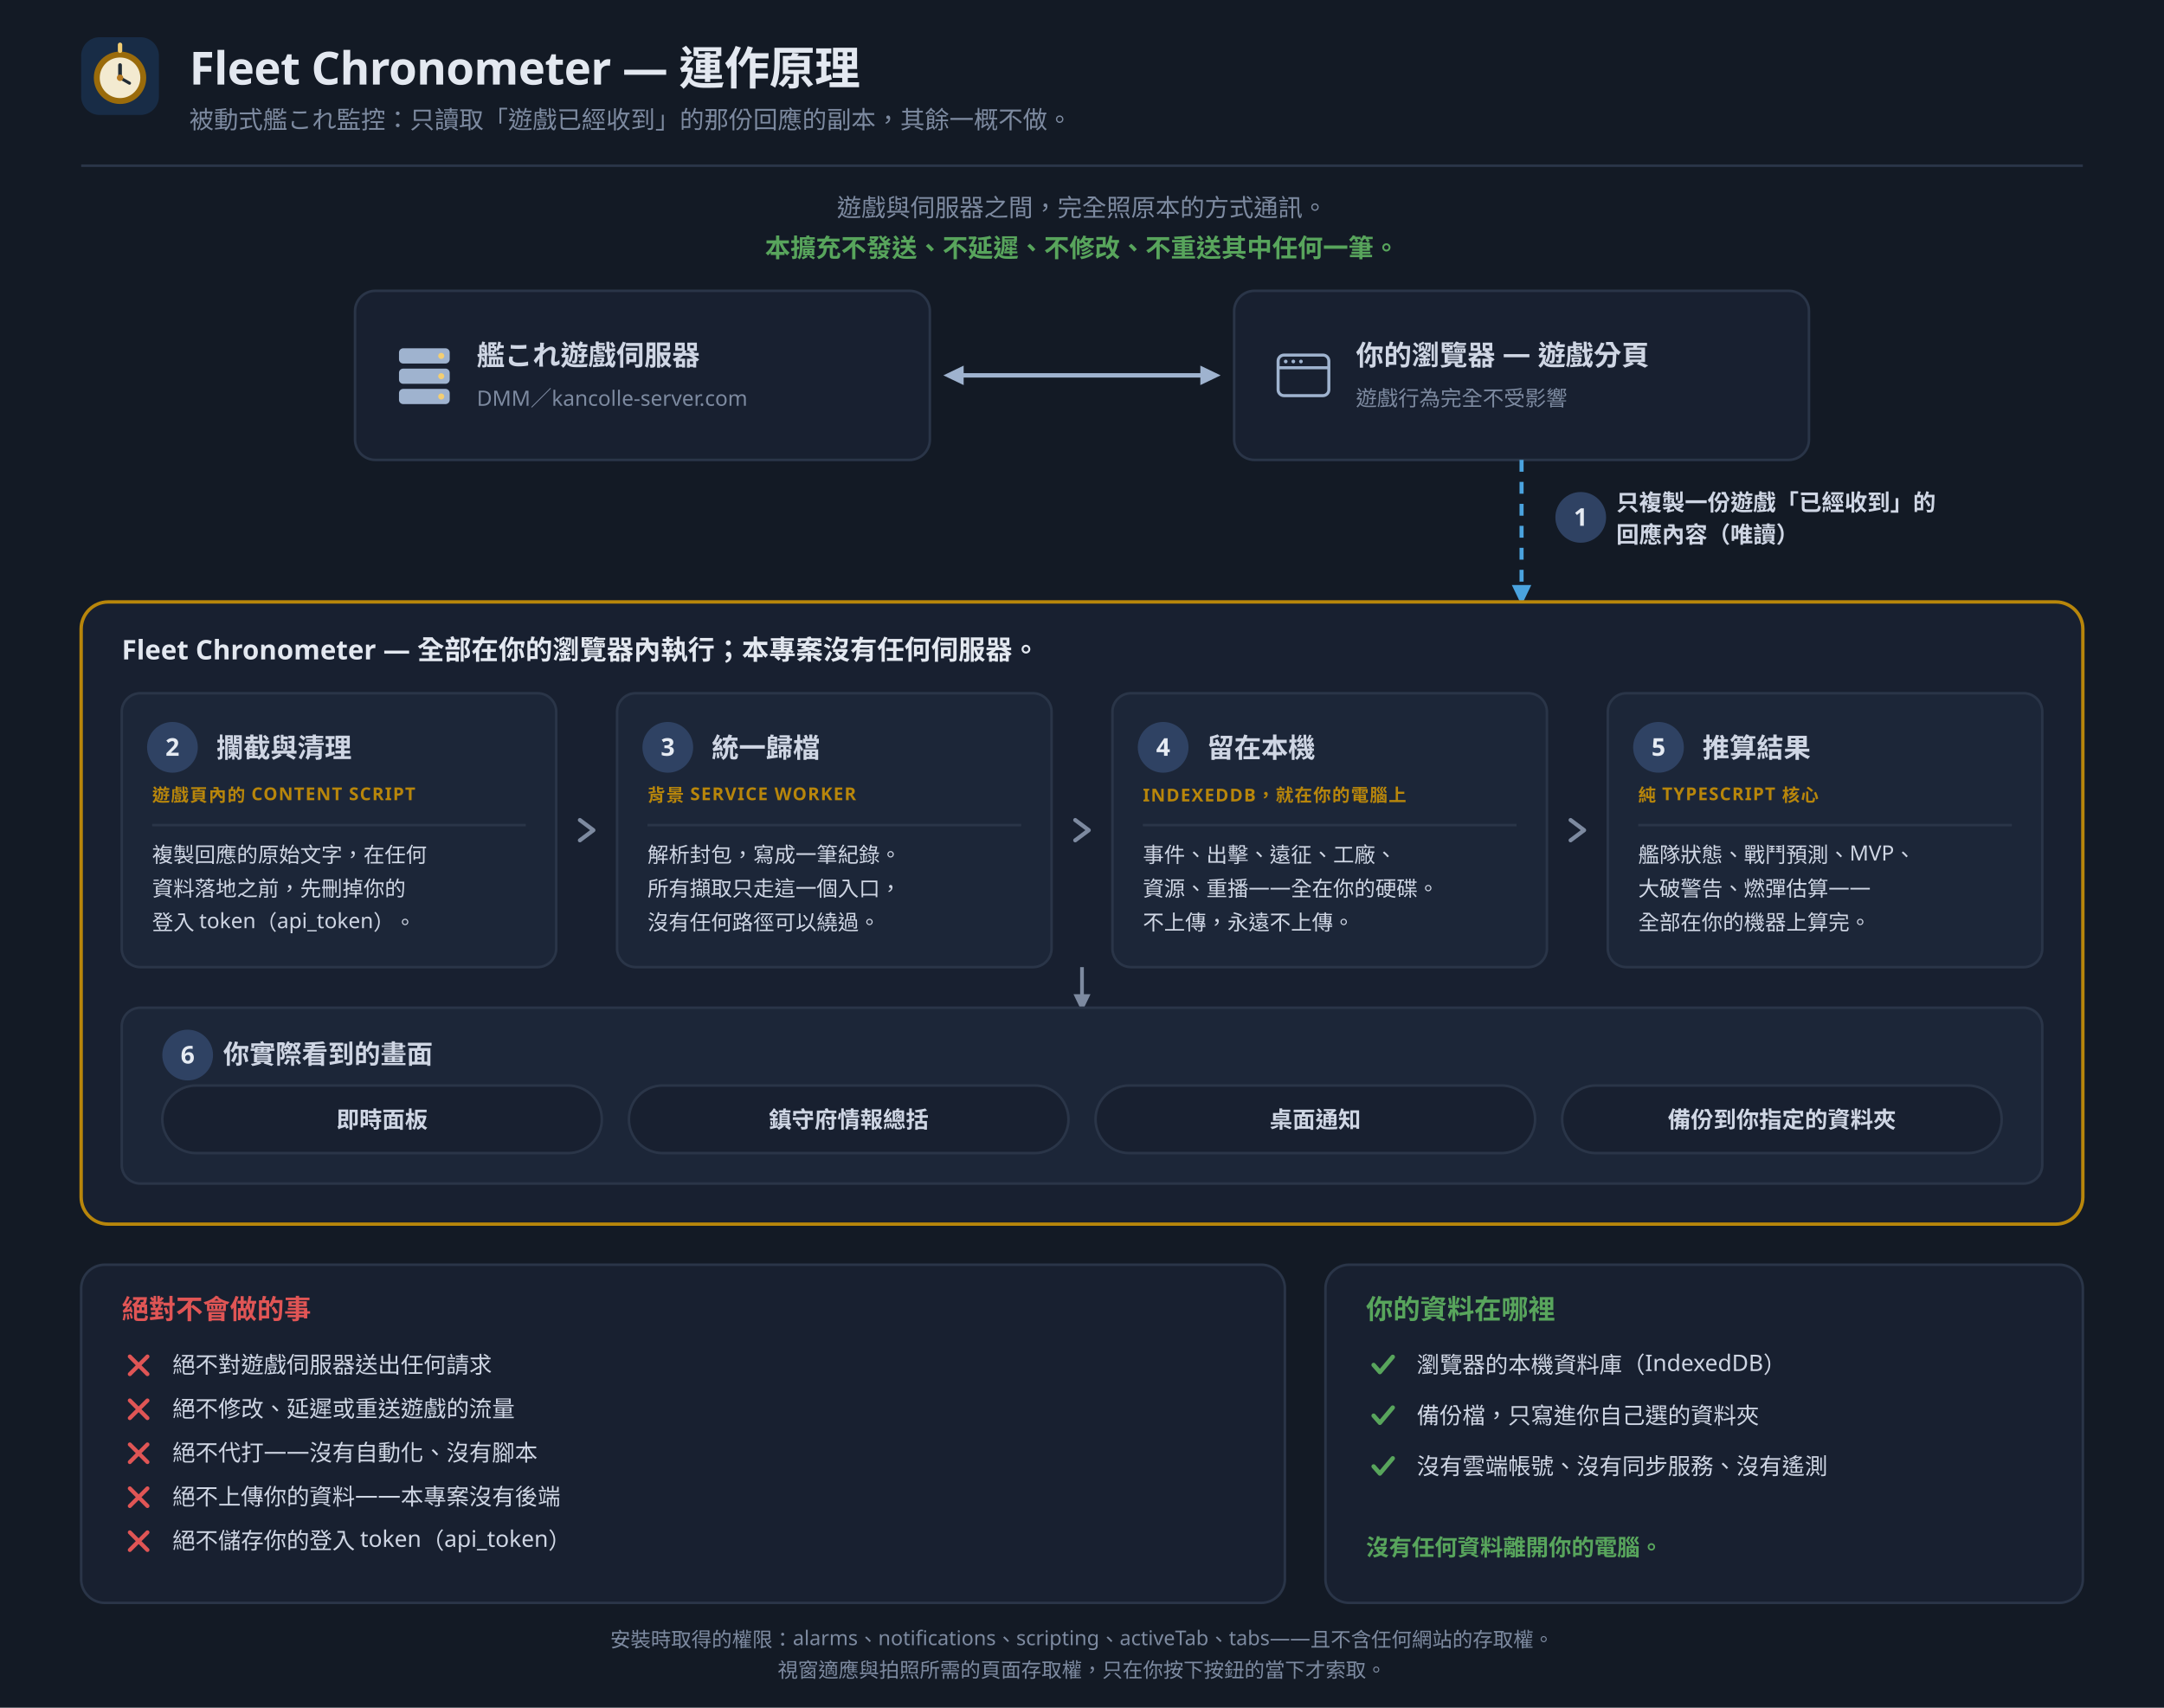
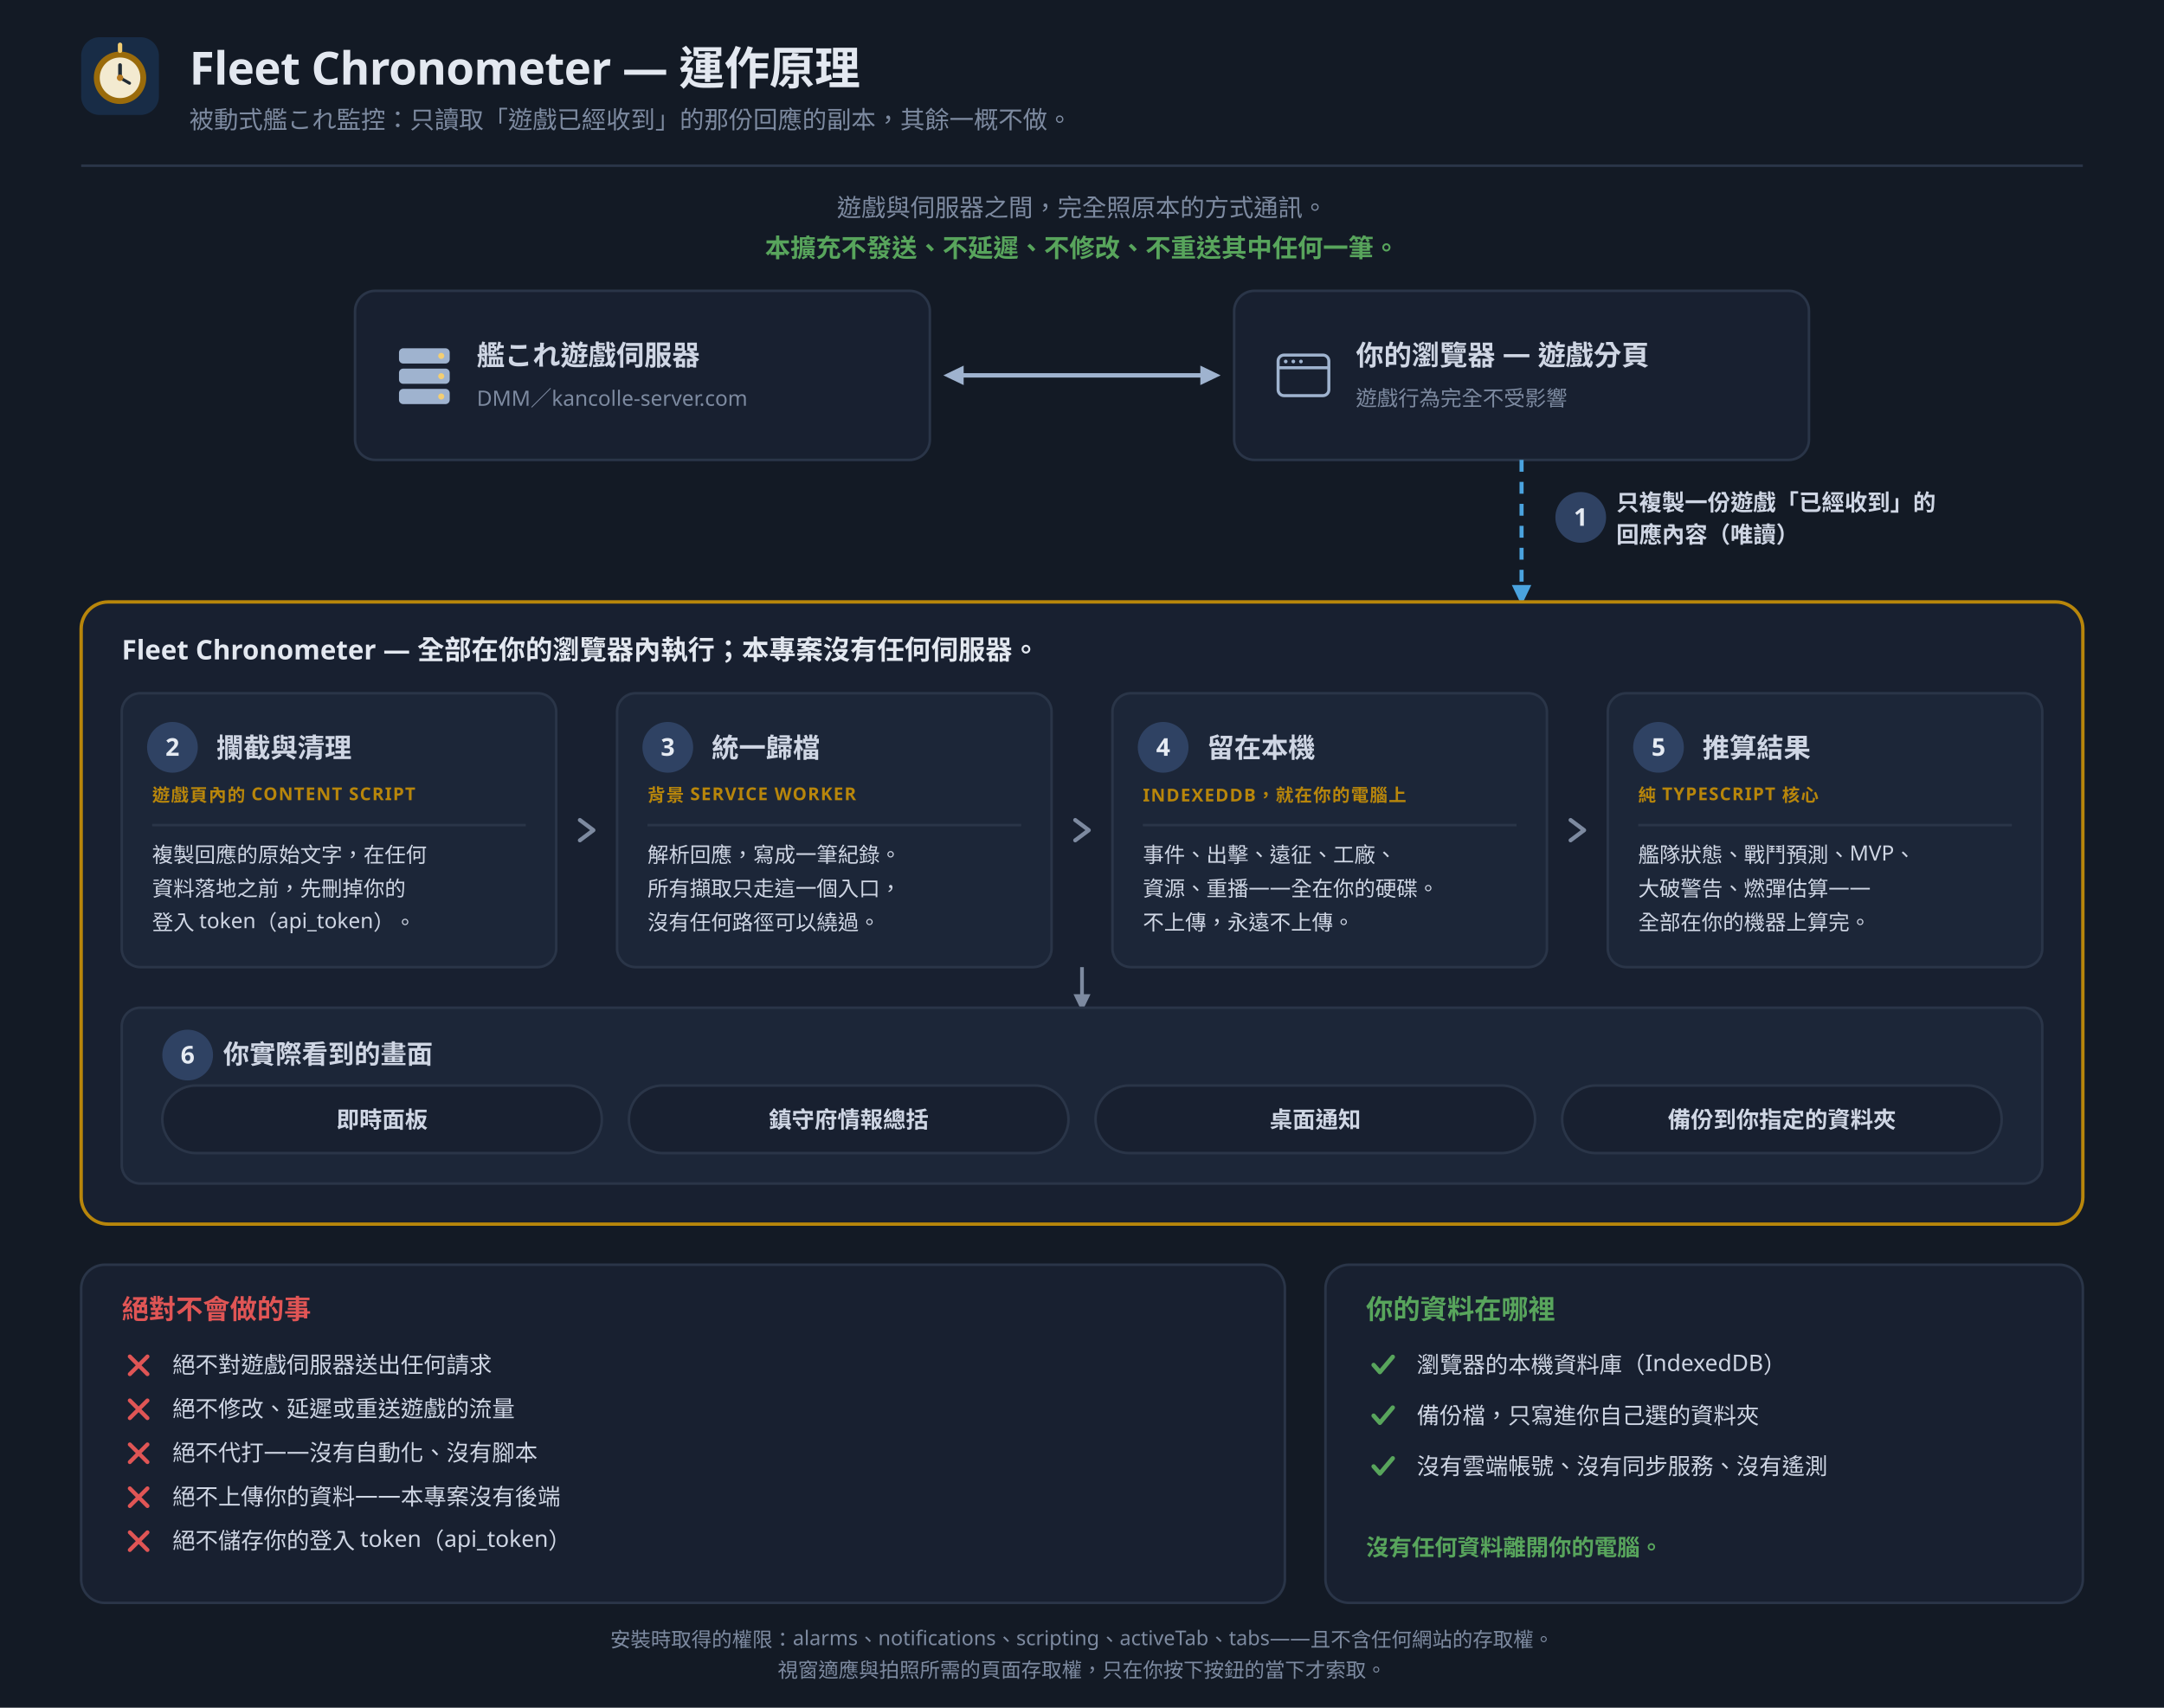
<svg xmlns="http://www.w3.org/2000/svg" width="1280" height="1010" viewBox="0 0 1280 1010" role="img" aria-label="Fleet Chronometer — 運作原理">
  <rect x="0" y="0" width="1280" height="1010" rx="0" fill="#131a25" />
  <g transform="translate(48,22)">
    <rect x="0" y="0" width="46" height="46" rx="11" fill="#182c46" />
    <circle cx="23" cy="24" r="15.5" fill="#9a6b0b" />
    <circle cx="23" cy="24" r="12" fill="#f3ead0" />
    <path d="M23,24 L23,16.5" stroke="#202b35" stroke-width="2.2" stroke-linecap="round" />
    <path d="M23,24 L28.6,27.2" stroke="#202b35" stroke-width="1.8" stroke-linecap="round" />
    <circle cx="23" cy="24" r="1.9" fill="#b77b21" />
    <path d="M23,4.5 L23,8" stroke="#f3ce72" stroke-width="2.6" stroke-linecap="round" />
  </g>
  <text x="112" y="50" font-family="-apple-system, BlinkMacSystemFont, 'Segoe UI', 'Noto Sans', 'Noto Sans CJK TC', 'Noto Sans CJK JP', 'PingFang TC', 'Hiragino Sans', 'Microsoft JhengHei', Roboto, Helvetica, Arial, sans-serif" font-size="27" font-weight="700" fill="#e3e8f0" text-anchor="start" letter-spacing="-0.01em">Fleet Chronometer — 運作原理</text>
  <text x="112" y="76" font-family="-apple-system, BlinkMacSystemFont, 'Segoe UI', 'Noto Sans', 'Noto Sans CJK TC', 'Noto Sans CJK JP', 'PingFang TC', 'Hiragino Sans', 'Microsoft JhengHei', Roboto, Helvetica, Arial, sans-serif" font-size="14.5" font-weight="400" fill="#7d8aa0" text-anchor="start">被動式艦これ監控：只讀取「遊戲已經收到」的那份回應的副本，其餘一概不做。</text>
  <line x1="48" y1="98" x2="1232" y2="98" stroke="#2a3548" stroke-width="1.5" />
  <text x="640" y="128" font-family="-apple-system, BlinkMacSystemFont, 'Segoe UI', 'Noto Sans', 'Noto Sans CJK TC', 'Noto Sans CJK JP', 'PingFang TC', 'Hiragino Sans', 'Microsoft JhengHei', Roboto, Helvetica, Arial, sans-serif" font-size="14.5" font-weight="400" fill="#7d8aa0" text-anchor="middle">遊戲與伺服器之間，完全照原本的方式通訊。</text>
  <text x="640" y="152" font-family="-apple-system, BlinkMacSystemFont, 'Segoe UI', 'Noto Sans', 'Noto Sans CJK TC', 'Noto Sans CJK JP', 'PingFang TC', 'Hiragino Sans', 'Microsoft JhengHei', Roboto, Helvetica, Arial, sans-serif" font-size="15" font-weight="700" fill="#58a55c" text-anchor="middle">本擴充不發送、不延遲、不修改、不重送其中任何一筆。</text>
  <rect x="210" y="172" width="340" height="100" rx="12" fill="#182030" stroke="#2a3548" stroke-width="1.5" />
  <rect x="236" y="206" width="30" height="9" rx="2.5" fill="#9fb3cf" />
  <circle cx="261" cy="210.5" r="1.8" fill="#f3ce72" />
  <rect x="236" y="218" width="30" height="9" rx="2.5" fill="#9fb3cf" />
  <circle cx="261" cy="222.5" r="1.8" fill="#f3ce72" />
  <rect x="236" y="230" width="30" height="9" rx="2.5" fill="#9fb3cf" />
  <circle cx="261" cy="234.5" r="1.8" fill="#f3ce72" />
  <text x="282" y="216" font-family="-apple-system, BlinkMacSystemFont, 'Segoe UI', 'Noto Sans', 'Noto Sans CJK TC', 'Noto Sans CJK JP', 'PingFang TC', 'Hiragino Sans', 'Microsoft JhengHei', Roboto, Helvetica, Arial, sans-serif" font-size="16.5" font-weight="700" fill="#cfd6e4" text-anchor="start">艦これ遊戲伺服器</text>
  <text x="282" y="240" font-family="-apple-system, BlinkMacSystemFont, 'Segoe UI', 'Noto Sans', 'Noto Sans CJK TC', 'Noto Sans CJK JP', 'PingFang TC', 'Hiragino Sans', 'Microsoft JhengHei', Roboto, Helvetica, Arial, sans-serif" font-size="12.5" font-weight="400" fill="#7d8aa0" text-anchor="start">DMM／kancolle-server.com</text>
  <rect x="730" y="172" width="340" height="100" rx="12" fill="#182030" stroke="#2a3548" stroke-width="1.5" />
  <rect x="756" y="210" width="30" height="24" rx="3.5" fill="#182030" stroke="#9fb3cf" stroke-width="1.8" />
  <line x1="756" y1="217.5" x2="786" y2="217.5" stroke="#9fb3cf" stroke-width="1.8" />
  <circle cx="760.5" cy="213.8" r="1.1" fill="#9fb3cf" />
  <circle cx="765.0" cy="213.8" r="1.1" fill="#9fb3cf" />
  <circle cx="769.5" cy="213.8" r="1.1" fill="#9fb3cf" />
  <text x="802" y="216" font-family="-apple-system, BlinkMacSystemFont, 'Segoe UI', 'Noto Sans', 'Noto Sans CJK TC', 'Noto Sans CJK JP', 'PingFang TC', 'Hiragino Sans', 'Microsoft JhengHei', Roboto, Helvetica, Arial, sans-serif" font-size="16.5" font-weight="700" fill="#cfd6e4" text-anchor="start">你的瀏覽器 — 遊戲分頁</text>
  <text x="802" y="240" font-family="-apple-system, BlinkMacSystemFont, 'Segoe UI', 'Noto Sans', 'Noto Sans CJK TC', 'Noto Sans CJK JP', 'PingFang TC', 'Hiragino Sans', 'Microsoft JhengHei', Roboto, Helvetica, Arial, sans-serif" font-size="12.5" font-weight="400" fill="#7d8aa0" text-anchor="start">遊戲行為完全不受影響</text>
  <line x1="566" y1="222" x2="714" y2="222" stroke="#9fb3cf" stroke-width="2.6" />
  <polygon points="570,216.24 558.0,222 570,227.76" fill="#9fb3cf" />
  <polygon points="710,216.24 722.0,222 710,227.76" fill="#9fb3cf" />
  <line x1="900" y1="272" x2="900" y2="348" stroke="#4aa3df" stroke-width="2.4" stroke-dasharray="7 6" />
  <polygon points="894.24,346 900,358.0 905.76,346" fill="#4aa3df" />
  <circle cx="935" cy="306" r="15" fill="#2f4263" />
  <text x="935" y="311" font-family="-apple-system, BlinkMacSystemFont, 'Segoe UI', 'Noto Sans', 'Noto Sans CJK TC', 'Noto Sans CJK JP', 'PingFang TC', 'Hiragino Sans', 'Microsoft JhengHei', Roboto, Helvetica, Arial, sans-serif" font-size="14.5" font-weight="700" fill="#e6ebf3" text-anchor="middle">1</text>
  <text x="956" y="302" font-family="-apple-system, BlinkMacSystemFont, 'Segoe UI', 'Noto Sans', 'Noto Sans CJK TC', 'Noto Sans CJK JP', 'PingFang TC', 'Hiragino Sans', 'Microsoft JhengHei', Roboto, Helvetica, Arial, sans-serif" font-size="13.5" font-weight="600" fill="#cfd6e4" text-anchor="start">只複製一份遊戲「已經收到」的</text>
  <text x="956" y="321" font-family="-apple-system, BlinkMacSystemFont, 'Segoe UI', 'Noto Sans', 'Noto Sans CJK TC', 'Noto Sans CJK JP', 'PingFang TC', 'Hiragino Sans', 'Microsoft JhengHei', Roboto, Helvetica, Arial, sans-serif" font-size="13.5" font-weight="600" fill="#cfd6e4" text-anchor="start">回應內容（唯讀）</text>
  <rect x="48" y="356" width="1184" height="368" rx="16" fill="#182030" stroke="#b8860b" stroke-width="2" />
  <text x="72" y="390" font-family="-apple-system, BlinkMacSystemFont, 'Segoe UI', 'Noto Sans', 'Noto Sans CJK TC', 'Noto Sans CJK JP', 'PingFang TC', 'Hiragino Sans', 'Microsoft JhengHei', Roboto, Helvetica, Arial, sans-serif" font-size="16" font-weight="700" fill="#e3e8f0" text-anchor="start">Fleet Chronometer — 全部在你的瀏覽器內執行；本專案沒有任何伺服器。</text>
  <rect x="72" y="410" width="257" height="162" rx="11" fill="#1c2638" stroke="#2a3548" stroke-width="1.5" />
  <circle cx="102" cy="442" r="15" fill="#2f4263" />
  <text x="102" y="447" font-family="-apple-system, BlinkMacSystemFont, 'Segoe UI', 'Noto Sans', 'Noto Sans CJK TC', 'Noto Sans CJK JP', 'PingFang TC', 'Hiragino Sans', 'Microsoft JhengHei', Roboto, Helvetica, Arial, sans-serif" font-size="14.5" font-weight="700" fill="#e6ebf3" text-anchor="middle">2</text>
  <text x="128" y="448" font-family="-apple-system, BlinkMacSystemFont, 'Segoe UI', 'Noto Sans', 'Noto Sans CJK TC', 'Noto Sans CJK JP', 'PingFang TC', 'Hiragino Sans', 'Microsoft JhengHei', Roboto, Helvetica, Arial, sans-serif" font-size="16" font-weight="700" fill="#cfd6e4" text-anchor="start">攔截與清理</text>
  <text x="90" y="474" font-family="-apple-system, BlinkMacSystemFont, 'Segoe UI', 'Noto Sans', 'Noto Sans CJK TC', 'Noto Sans CJK JP', 'PingFang TC', 'Hiragino Sans', 'Microsoft JhengHei', Roboto, Helvetica, Arial, sans-serif" font-size="10.5" font-weight="700" fill="#b8860b" text-anchor="start" letter-spacing="0.06em">遊戲頁內的 CONTENT SCRIPT</text>
  <line x1="90" y1="488" x2="311" y2="488" stroke="#2a3548" stroke-width="1.5" />
  <text x="90" y="510" font-family="-apple-system, BlinkMacSystemFont, 'Segoe UI', 'Noto Sans', 'Noto Sans CJK TC', 'Noto Sans CJK JP', 'PingFang TC', 'Hiragino Sans', 'Microsoft JhengHei', Roboto, Helvetica, Arial, sans-serif" font-size="12.5" font-weight="400" fill="#cfd6e4" text-anchor="start">複製回應的原始文字，在任何</text>
  <text x="90" y="530" font-family="-apple-system, BlinkMacSystemFont, 'Segoe UI', 'Noto Sans', 'Noto Sans CJK TC', 'Noto Sans CJK JP', 'PingFang TC', 'Hiragino Sans', 'Microsoft JhengHei', Roboto, Helvetica, Arial, sans-serif" font-size="12.5" font-weight="400" fill="#cfd6e4" text-anchor="start">資料落地之前，先刪掉你的</text>
  <text x="90" y="550" font-family="-apple-system, BlinkMacSystemFont, 'Segoe UI', 'Noto Sans', 'Noto Sans CJK TC', 'Noto Sans CJK JP', 'PingFang TC', 'Hiragino Sans', 'Microsoft JhengHei', Roboto, Helvetica, Arial, sans-serif" font-size="12.5" font-weight="400" fill="#cfd6e4" text-anchor="start">登入 token（api_token）。</text>
  <path d="M343.0,485 L351.0,491 L343.0,497" fill="none" stroke="#7d8aa0" stroke-width="2.4" stroke-linecap="round" stroke-linejoin="round" />
  <rect x="365" y="410" width="257" height="162" rx="11" fill="#1c2638" stroke="#2a3548" stroke-width="1.5" />
  <circle cx="395" cy="442" r="15" fill="#2f4263" />
  <text x="395" y="447" font-family="-apple-system, BlinkMacSystemFont, 'Segoe UI', 'Noto Sans', 'Noto Sans CJK TC', 'Noto Sans CJK JP', 'PingFang TC', 'Hiragino Sans', 'Microsoft JhengHei', Roboto, Helvetica, Arial, sans-serif" font-size="14.5" font-weight="700" fill="#e6ebf3" text-anchor="middle">3</text>
  <text x="421" y="448" font-family="-apple-system, BlinkMacSystemFont, 'Segoe UI', 'Noto Sans', 'Noto Sans CJK TC', 'Noto Sans CJK JP', 'PingFang TC', 'Hiragino Sans', 'Microsoft JhengHei', Roboto, Helvetica, Arial, sans-serif" font-size="16" font-weight="700" fill="#cfd6e4" text-anchor="start">統一歸檔</text>
  <text x="383" y="474" font-family="-apple-system, BlinkMacSystemFont, 'Segoe UI', 'Noto Sans', 'Noto Sans CJK TC', 'Noto Sans CJK JP', 'PingFang TC', 'Hiragino Sans', 'Microsoft JhengHei', Roboto, Helvetica, Arial, sans-serif" font-size="10.5" font-weight="700" fill="#b8860b" text-anchor="start" letter-spacing="0.06em">背景 SERVICE WORKER</text>
  <line x1="383" y1="488" x2="604" y2="488" stroke="#2a3548" stroke-width="1.5" />
-   <text x="383" y="510" font-family="-apple-system, BlinkMacSystemFont, 'Segoe UI', 'Noto Sans', 'Noto Sans CJK TC', 'Noto Sans CJK JP', 'PingFang TC', 'Hiragino Sans', 'Microsoft JhengHei', Roboto, Helvetica, Arial, sans-serif" font-size="12.5" font-weight="400" fill="#cfd6e4" text-anchor="start">解析封包，寫成一筆紀錄。</text>
+   <text x="383" y="510" font-family="-apple-system, BlinkMacSystemFont, 'Segoe UI', 'Noto Sans', 'Noto Sans CJK TC', 'Noto Sans CJK JP', 'PingFang TC', 'Hiragino Sans', 'Microsoft JhengHei', Roboto, Helvetica, Arial, sans-serif" font-size="12.5" font-weight="400" fill="#cfd6e4" text-anchor="start">解析回應，寫成一筆紀錄。</text>
  <text x="383" y="530" font-family="-apple-system, BlinkMacSystemFont, 'Segoe UI', 'Noto Sans', 'Noto Sans CJK TC', 'Noto Sans CJK JP', 'PingFang TC', 'Hiragino Sans', 'Microsoft JhengHei', Roboto, Helvetica, Arial, sans-serif" font-size="12.5" font-weight="400" fill="#cfd6e4" text-anchor="start">所有擷取只走這一個入口，</text>
  <text x="383" y="550" font-family="-apple-system, BlinkMacSystemFont, 'Segoe UI', 'Noto Sans', 'Noto Sans CJK TC', 'Noto Sans CJK JP', 'PingFang TC', 'Hiragino Sans', 'Microsoft JhengHei', Roboto, Helvetica, Arial, sans-serif" font-size="12.5" font-weight="400" fill="#cfd6e4" text-anchor="start">沒有任何路徑可以繞過。</text>
  <path d="M636.0,485 L644.0,491 L636.0,497" fill="none" stroke="#7d8aa0" stroke-width="2.4" stroke-linecap="round" stroke-linejoin="round" />
  <rect x="658" y="410" width="257" height="162" rx="11" fill="#1c2638" stroke="#2a3548" stroke-width="1.5" />
  <circle cx="688" cy="442" r="15" fill="#2f4263" />
  <text x="688" y="447" font-family="-apple-system, BlinkMacSystemFont, 'Segoe UI', 'Noto Sans', 'Noto Sans CJK TC', 'Noto Sans CJK JP', 'PingFang TC', 'Hiragino Sans', 'Microsoft JhengHei', Roboto, Helvetica, Arial, sans-serif" font-size="14.5" font-weight="700" fill="#e6ebf3" text-anchor="middle">4</text>
  <text x="714" y="448" font-family="-apple-system, BlinkMacSystemFont, 'Segoe UI', 'Noto Sans', 'Noto Sans CJK TC', 'Noto Sans CJK JP', 'PingFang TC', 'Hiragino Sans', 'Microsoft JhengHei', Roboto, Helvetica, Arial, sans-serif" font-size="16" font-weight="700" fill="#cfd6e4" text-anchor="start">留在本機</text>
  <text x="676" y="474" font-family="-apple-system, BlinkMacSystemFont, 'Segoe UI', 'Noto Sans', 'Noto Sans CJK TC', 'Noto Sans CJK JP', 'PingFang TC', 'Hiragino Sans', 'Microsoft JhengHei', Roboto, Helvetica, Arial, sans-serif" font-size="10.5" font-weight="700" fill="#b8860b" text-anchor="start" letter-spacing="0.06em">INDEXEDDB，就在你的電腦上</text>
  <line x1="676" y1="488" x2="897" y2="488" stroke="#2a3548" stroke-width="1.5" />
  <text x="676" y="510" font-family="-apple-system, BlinkMacSystemFont, 'Segoe UI', 'Noto Sans', 'Noto Sans CJK TC', 'Noto Sans CJK JP', 'PingFang TC', 'Hiragino Sans', 'Microsoft JhengHei', Roboto, Helvetica, Arial, sans-serif" font-size="12.5" font-weight="400" fill="#cfd6e4" text-anchor="start">事件、出擊、遠征、工廠、</text>
  <text x="676" y="530" font-family="-apple-system, BlinkMacSystemFont, 'Segoe UI', 'Noto Sans', 'Noto Sans CJK TC', 'Noto Sans CJK JP', 'PingFang TC', 'Hiragino Sans', 'Microsoft JhengHei', Roboto, Helvetica, Arial, sans-serif" font-size="12.5" font-weight="400" fill="#cfd6e4" text-anchor="start">資源、重播——全在你的硬碟。</text>
  <text x="676" y="550" font-family="-apple-system, BlinkMacSystemFont, 'Segoe UI', 'Noto Sans', 'Noto Sans CJK TC', 'Noto Sans CJK JP', 'PingFang TC', 'Hiragino Sans', 'Microsoft JhengHei', Roboto, Helvetica, Arial, sans-serif" font-size="12.5" font-weight="400" fill="#cfd6e4" text-anchor="start">不上傳，永遠不上傳。</text>
  <path d="M929.0,485 L937.0,491 L929.0,497" fill="none" stroke="#7d8aa0" stroke-width="2.4" stroke-linecap="round" stroke-linejoin="round" />
  <rect x="951" y="410" width="257" height="162" rx="11" fill="#1c2638" stroke="#2a3548" stroke-width="1.5" />
  <circle cx="981" cy="442" r="15" fill="#2f4263" />
  <text x="981" y="447" font-family="-apple-system, BlinkMacSystemFont, 'Segoe UI', 'Noto Sans', 'Noto Sans CJK TC', 'Noto Sans CJK JP', 'PingFang TC', 'Hiragino Sans', 'Microsoft JhengHei', Roboto, Helvetica, Arial, sans-serif" font-size="14.5" font-weight="700" fill="#e6ebf3" text-anchor="middle">5</text>
  <text x="1007" y="448" font-family="-apple-system, BlinkMacSystemFont, 'Segoe UI', 'Noto Sans', 'Noto Sans CJK TC', 'Noto Sans CJK JP', 'PingFang TC', 'Hiragino Sans', 'Microsoft JhengHei', Roboto, Helvetica, Arial, sans-serif" font-size="16" font-weight="700" fill="#cfd6e4" text-anchor="start">推算結果</text>
  <text x="969" y="474" font-family="-apple-system, BlinkMacSystemFont, 'Segoe UI', 'Noto Sans', 'Noto Sans CJK TC', 'Noto Sans CJK JP', 'PingFang TC', 'Hiragino Sans', 'Microsoft JhengHei', Roboto, Helvetica, Arial, sans-serif" font-size="10.5" font-weight="700" fill="#b8860b" text-anchor="start" letter-spacing="0.06em">純 TYPESCRIPT 核心</text>
  <line x1="969" y1="488" x2="1190" y2="488" stroke="#2a3548" stroke-width="1.5" />
  <text x="969" y="510" font-family="-apple-system, BlinkMacSystemFont, 'Segoe UI', 'Noto Sans', 'Noto Sans CJK TC', 'Noto Sans CJK JP', 'PingFang TC', 'Hiragino Sans', 'Microsoft JhengHei', Roboto, Helvetica, Arial, sans-serif" font-size="12.5" font-weight="400" fill="#cfd6e4" text-anchor="start">艦隊狀態、戰鬥預測、MVP、</text>
  <text x="969" y="530" font-family="-apple-system, BlinkMacSystemFont, 'Segoe UI', 'Noto Sans', 'Noto Sans CJK TC', 'Noto Sans CJK JP', 'PingFang TC', 'Hiragino Sans', 'Microsoft JhengHei', Roboto, Helvetica, Arial, sans-serif" font-size="12.5" font-weight="400" fill="#cfd6e4" text-anchor="start">大破警告、燃彈估算——</text>
  <text x="969" y="550" font-family="-apple-system, BlinkMacSystemFont, 'Segoe UI', 'Noto Sans', 'Noto Sans CJK TC', 'Noto Sans CJK JP', 'PingFang TC', 'Hiragino Sans', 'Microsoft JhengHei', Roboto, Helvetica, Arial, sans-serif" font-size="12.5" font-weight="400" fill="#cfd6e4" text-anchor="start">全部在你的機器上算完。</text>
  <line x1="640" y1="572" x2="640" y2="590" stroke="#7d8aa0" stroke-width="2.2" />
  <polygon points="634.96,588 640,598.5 645.04,588" fill="#7d8aa0" />
  <rect x="72" y="596" width="1136" height="104" rx="11" fill="#1c2638" stroke="#2a3548" stroke-width="1.5" />
  <circle cx="111" cy="624" r="15" fill="#2f4263" />
  <text x="111" y="629" font-family="-apple-system, BlinkMacSystemFont, 'Segoe UI', 'Noto Sans', 'Noto Sans CJK TC', 'Noto Sans CJK JP', 'PingFang TC', 'Hiragino Sans', 'Microsoft JhengHei', Roboto, Helvetica, Arial, sans-serif" font-size="14.5" font-weight="700" fill="#e6ebf3" text-anchor="middle">6</text>
  <text x="132" y="629" font-family="-apple-system, BlinkMacSystemFont, 'Segoe UI', 'Noto Sans', 'Noto Sans CJK TC', 'Noto Sans CJK JP', 'PingFang TC', 'Hiragino Sans', 'Microsoft JhengHei', Roboto, Helvetica, Arial, sans-serif" font-size="15.5" font-weight="700" fill="#cfd6e4" text-anchor="start">你實際看到的畫面</text>
  <rect x="96" y="642" width="260" height="40" rx="20" fill="#182030" stroke="#2a3548" stroke-width="1.5" />
  <text x="226.0" y="667" font-family="-apple-system, BlinkMacSystemFont, 'Segoe UI', 'Noto Sans', 'Noto Sans CJK TC', 'Noto Sans CJK JP', 'PingFang TC', 'Hiragino Sans', 'Microsoft JhengHei', Roboto, Helvetica, Arial, sans-serif" font-size="13.5" font-weight="600" fill="#cfd6e4" text-anchor="middle">即時面板</text>
  <rect x="372" y="642" width="260" height="40" rx="20" fill="#182030" stroke="#2a3548" stroke-width="1.5" />
  <text x="502.0" y="667" font-family="-apple-system, BlinkMacSystemFont, 'Segoe UI', 'Noto Sans', 'Noto Sans CJK TC', 'Noto Sans CJK JP', 'PingFang TC', 'Hiragino Sans', 'Microsoft JhengHei', Roboto, Helvetica, Arial, sans-serif" font-size="13.5" font-weight="600" fill="#cfd6e4" text-anchor="middle">鎮守府情報總括</text>
  <rect x="648" y="642" width="260" height="40" rx="20" fill="#182030" stroke="#2a3548" stroke-width="1.5" />
  <text x="778.0" y="667" font-family="-apple-system, BlinkMacSystemFont, 'Segoe UI', 'Noto Sans', 'Noto Sans CJK TC', 'Noto Sans CJK JP', 'PingFang TC', 'Hiragino Sans', 'Microsoft JhengHei', Roboto, Helvetica, Arial, sans-serif" font-size="13.5" font-weight="600" fill="#cfd6e4" text-anchor="middle">桌面通知</text>
  <rect x="924" y="642" width="260" height="40" rx="20" fill="#182030" stroke="#2a3548" stroke-width="1.5" />
  <text x="1054.0" y="667" font-family="-apple-system, BlinkMacSystemFont, 'Segoe UI', 'Noto Sans', 'Noto Sans CJK TC', 'Noto Sans CJK JP', 'PingFang TC', 'Hiragino Sans', 'Microsoft JhengHei', Roboto, Helvetica, Arial, sans-serif" font-size="13.5" font-weight="600" fill="#cfd6e4" text-anchor="middle">備份到你指定的資料夾</text>
  <rect x="48" y="748" width="712" height="200" rx="14" fill="#182030" stroke="#2a3548" stroke-width="1.5" />
  <text x="72" y="780" font-family="-apple-system, BlinkMacSystemFont, 'Segoe UI', 'Noto Sans', 'Noto Sans CJK TC', 'Noto Sans CJK JP', 'PingFang TC', 'Hiragino Sans', 'Microsoft JhengHei', Roboto, Helvetica, Arial, sans-serif" font-size="16" font-weight="700" fill="#e05555" text-anchor="start">絕對不會做的事</text>
  <path d="M76.8,802.3 L87.2,812.7 M87.2,802.3 L76.8,812.7" fill="none" stroke="#e05555" stroke-width="2.4" stroke-linecap="round" />
  <text x="102" y="812" font-family="-apple-system, BlinkMacSystemFont, 'Segoe UI', 'Noto Sans', 'Noto Sans CJK TC', 'Noto Sans CJK JP', 'PingFang TC', 'Hiragino Sans', 'Microsoft JhengHei', Roboto, Helvetica, Arial, sans-serif" font-size="13.5" font-weight="400" fill="#cfd6e4" text-anchor="start">絕不對遊戲伺服器送出任何請求</text>
  <path d="M76.8,828.3 L87.2,838.7 M87.2,828.3 L76.8,838.7" fill="none" stroke="#e05555" stroke-width="2.4" stroke-linecap="round" />
  <text x="102" y="838" font-family="-apple-system, BlinkMacSystemFont, 'Segoe UI', 'Noto Sans', 'Noto Sans CJK TC', 'Noto Sans CJK JP', 'PingFang TC', 'Hiragino Sans', 'Microsoft JhengHei', Roboto, Helvetica, Arial, sans-serif" font-size="13.5" font-weight="400" fill="#cfd6e4" text-anchor="start">絕不修改、延遲或重送遊戲的流量</text>
  <path d="M76.8,854.3 L87.2,864.7 M87.2,854.3 L76.8,864.7" fill="none" stroke="#e05555" stroke-width="2.4" stroke-linecap="round" />
  <text x="102" y="864" font-family="-apple-system, BlinkMacSystemFont, 'Segoe UI', 'Noto Sans', 'Noto Sans CJK TC', 'Noto Sans CJK JP', 'PingFang TC', 'Hiragino Sans', 'Microsoft JhengHei', Roboto, Helvetica, Arial, sans-serif" font-size="13.5" font-weight="400" fill="#cfd6e4" text-anchor="start">絕不代打——沒有自動化、沒有腳本</text>
  <path d="M76.8,880.3 L87.2,890.7 M87.2,880.3 L76.8,890.7" fill="none" stroke="#e05555" stroke-width="2.4" stroke-linecap="round" />
  <text x="102" y="890" font-family="-apple-system, BlinkMacSystemFont, 'Segoe UI', 'Noto Sans', 'Noto Sans CJK TC', 'Noto Sans CJK JP', 'PingFang TC', 'Hiragino Sans', 'Microsoft JhengHei', Roboto, Helvetica, Arial, sans-serif" font-size="13.5" font-weight="400" fill="#cfd6e4" text-anchor="start">絕不上傳你的資料——本專案沒有後端</text>
  <path d="M76.8,906.3 L87.2,916.7 M87.2,906.3 L76.8,916.7" fill="none" stroke="#e05555" stroke-width="2.4" stroke-linecap="round" />
  <text x="102" y="916" font-family="-apple-system, BlinkMacSystemFont, 'Segoe UI', 'Noto Sans', 'Noto Sans CJK TC', 'Noto Sans CJK JP', 'PingFang TC', 'Hiragino Sans', 'Microsoft JhengHei', Roboto, Helvetica, Arial, sans-serif" font-size="13.5" font-weight="400" fill="#cfd6e4" text-anchor="start">絕不儲存你的登入 token（api_token）</text>
  <rect x="784" y="748" width="448" height="200" rx="14" fill="#182030" stroke="#2a3548" stroke-width="1.5" />
  <text x="808" y="780" font-family="-apple-system, BlinkMacSystemFont, 'Segoe UI', 'Noto Sans', 'Noto Sans CJK TC', 'Noto Sans CJK JP', 'PingFang TC', 'Hiragino Sans', 'Microsoft JhengHei', Roboto, Helvetica, Arial, sans-serif" font-size="16" font-weight="700" fill="#58a55c" text-anchor="start">你的資料在哪裡</text>
  <path d="M812.5,807.3 L816.2,811.5 L823.8,802.5" fill="none" stroke="#58a55c" stroke-width="2.6" stroke-linecap="round" stroke-linejoin="round" />
  <text x="838" y="812" font-family="-apple-system, BlinkMacSystemFont, 'Segoe UI', 'Noto Sans', 'Noto Sans CJK TC', 'Noto Sans CJK JP', 'PingFang TC', 'Hiragino Sans', 'Microsoft JhengHei', Roboto, Helvetica, Arial, sans-serif" font-size="13.5" font-weight="400" fill="#cfd6e4" text-anchor="start">瀏覽器的本機資料庫（IndexedDB）</text>
  <path d="M812.5,837.3 L816.2,841.5 L823.8,832.5" fill="none" stroke="#58a55c" stroke-width="2.6" stroke-linecap="round" stroke-linejoin="round" />
  <text x="838" y="842" font-family="-apple-system, BlinkMacSystemFont, 'Segoe UI', 'Noto Sans', 'Noto Sans CJK TC', 'Noto Sans CJK JP', 'PingFang TC', 'Hiragino Sans', 'Microsoft JhengHei', Roboto, Helvetica, Arial, sans-serif" font-size="13.5" font-weight="400" fill="#cfd6e4" text-anchor="start">備份檔，只寫進你自己選的資料夾</text>
  <path d="M812.5,867.3 L816.2,871.5 L823.8,862.5" fill="none" stroke="#58a55c" stroke-width="2.6" stroke-linecap="round" stroke-linejoin="round" />
  <text x="838" y="872" font-family="-apple-system, BlinkMacSystemFont, 'Segoe UI', 'Noto Sans', 'Noto Sans CJK TC', 'Noto Sans CJK JP', 'PingFang TC', 'Hiragino Sans', 'Microsoft JhengHei', Roboto, Helvetica, Arial, sans-serif" font-size="13.5" font-weight="400" fill="#cfd6e4" text-anchor="start">沒有雲端帳號、沒有同步服務、沒有遙測</text>
  <text x="808" y="920" font-family="-apple-system, BlinkMacSystemFont, 'Segoe UI', 'Noto Sans', 'Noto Sans CJK TC', 'Noto Sans CJK JP', 'PingFang TC', 'Hiragino Sans', 'Microsoft JhengHei', Roboto, Helvetica, Arial, sans-serif" font-size="13.5" font-weight="700" fill="#58a55c" text-anchor="start">沒有任何資料離開你的電腦。</text>
  <text x="640" y="974" font-family="-apple-system, BlinkMacSystemFont, 'Segoe UI', 'Noto Sans', 'Noto Sans CJK TC', 'Noto Sans CJK JP', 'PingFang TC', 'Hiragino Sans', 'Microsoft JhengHei', Roboto, Helvetica, Arial, sans-serif" font-size="12" font-weight="400" fill="#7d8aa0" text-anchor="middle">安裝時取得的權限：alarms、notifications、scripting、activeTab、tabs——且不含任何網站的存取權。</text>
  <text x="640" y="992" font-family="-apple-system, BlinkMacSystemFont, 'Segoe UI', 'Noto Sans', 'Noto Sans CJK TC', 'Noto Sans CJK JP', 'PingFang TC', 'Hiragino Sans', 'Microsoft JhengHei', Roboto, Helvetica, Arial, sans-serif" font-size="12" font-weight="400" fill="#7d8aa0" text-anchor="middle">視窗適應與拍照所需的頁面存取權，只在你按下按鈕的當下才索取。</text>
</svg>
